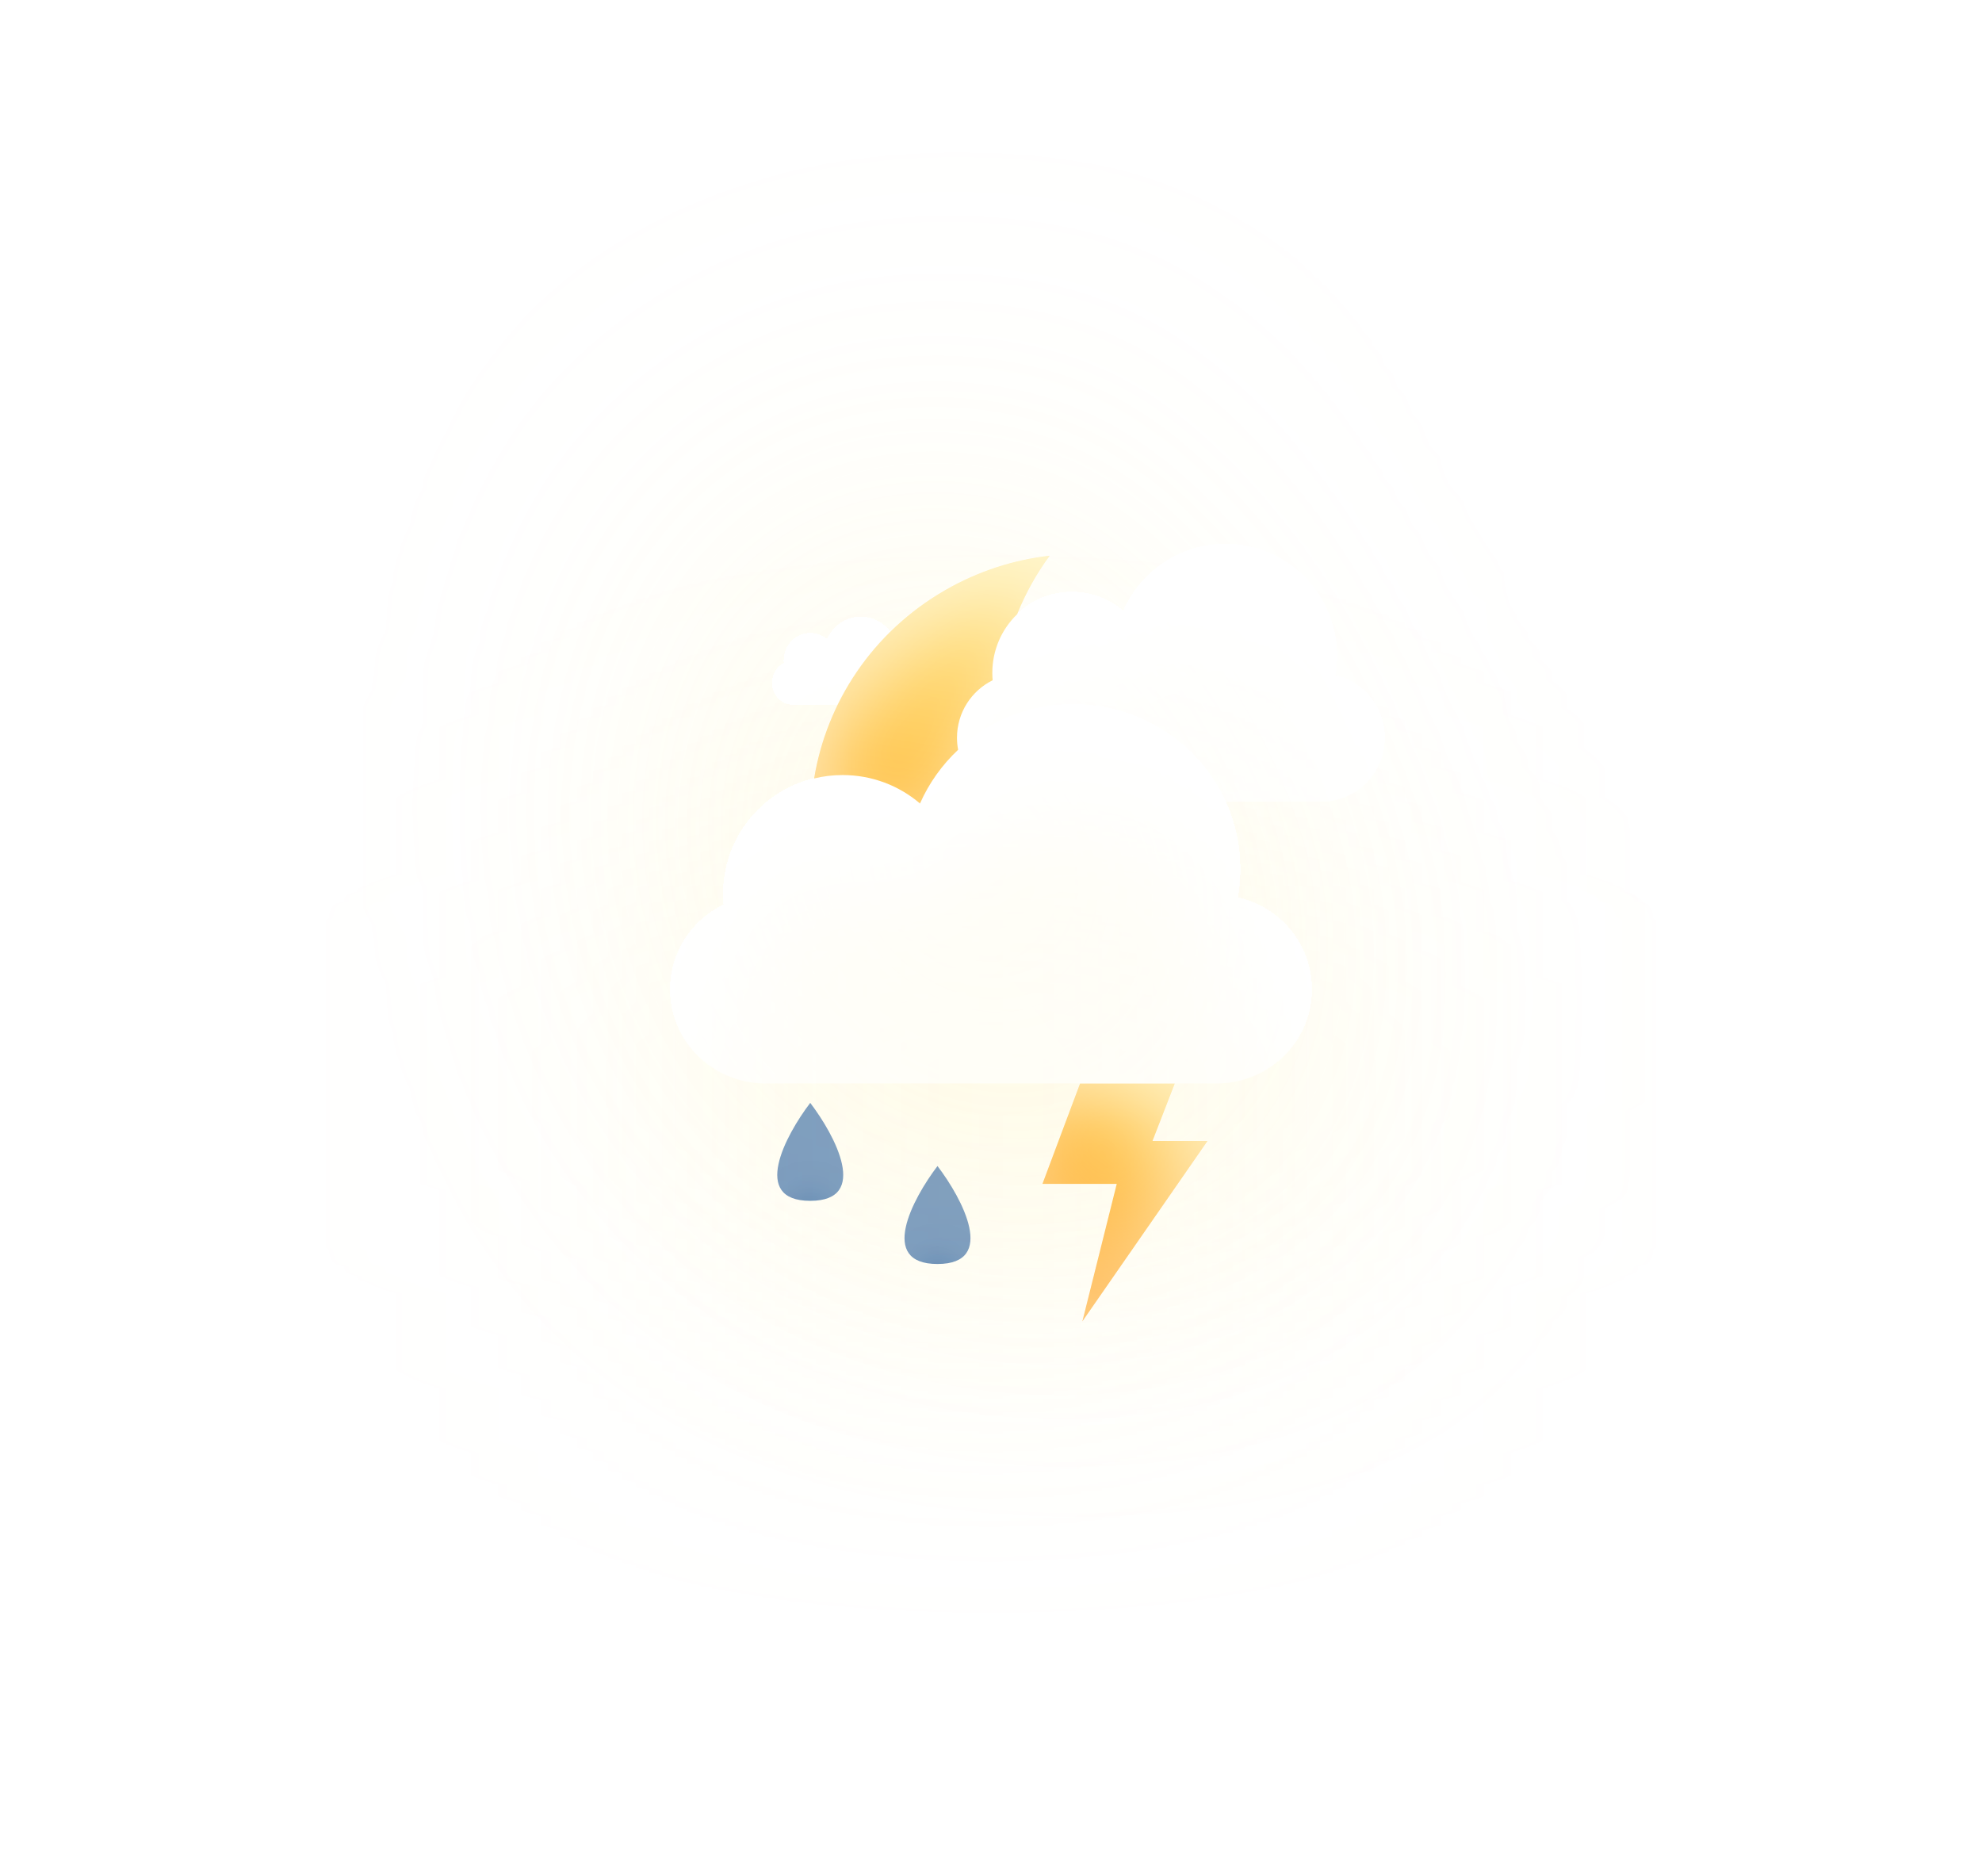
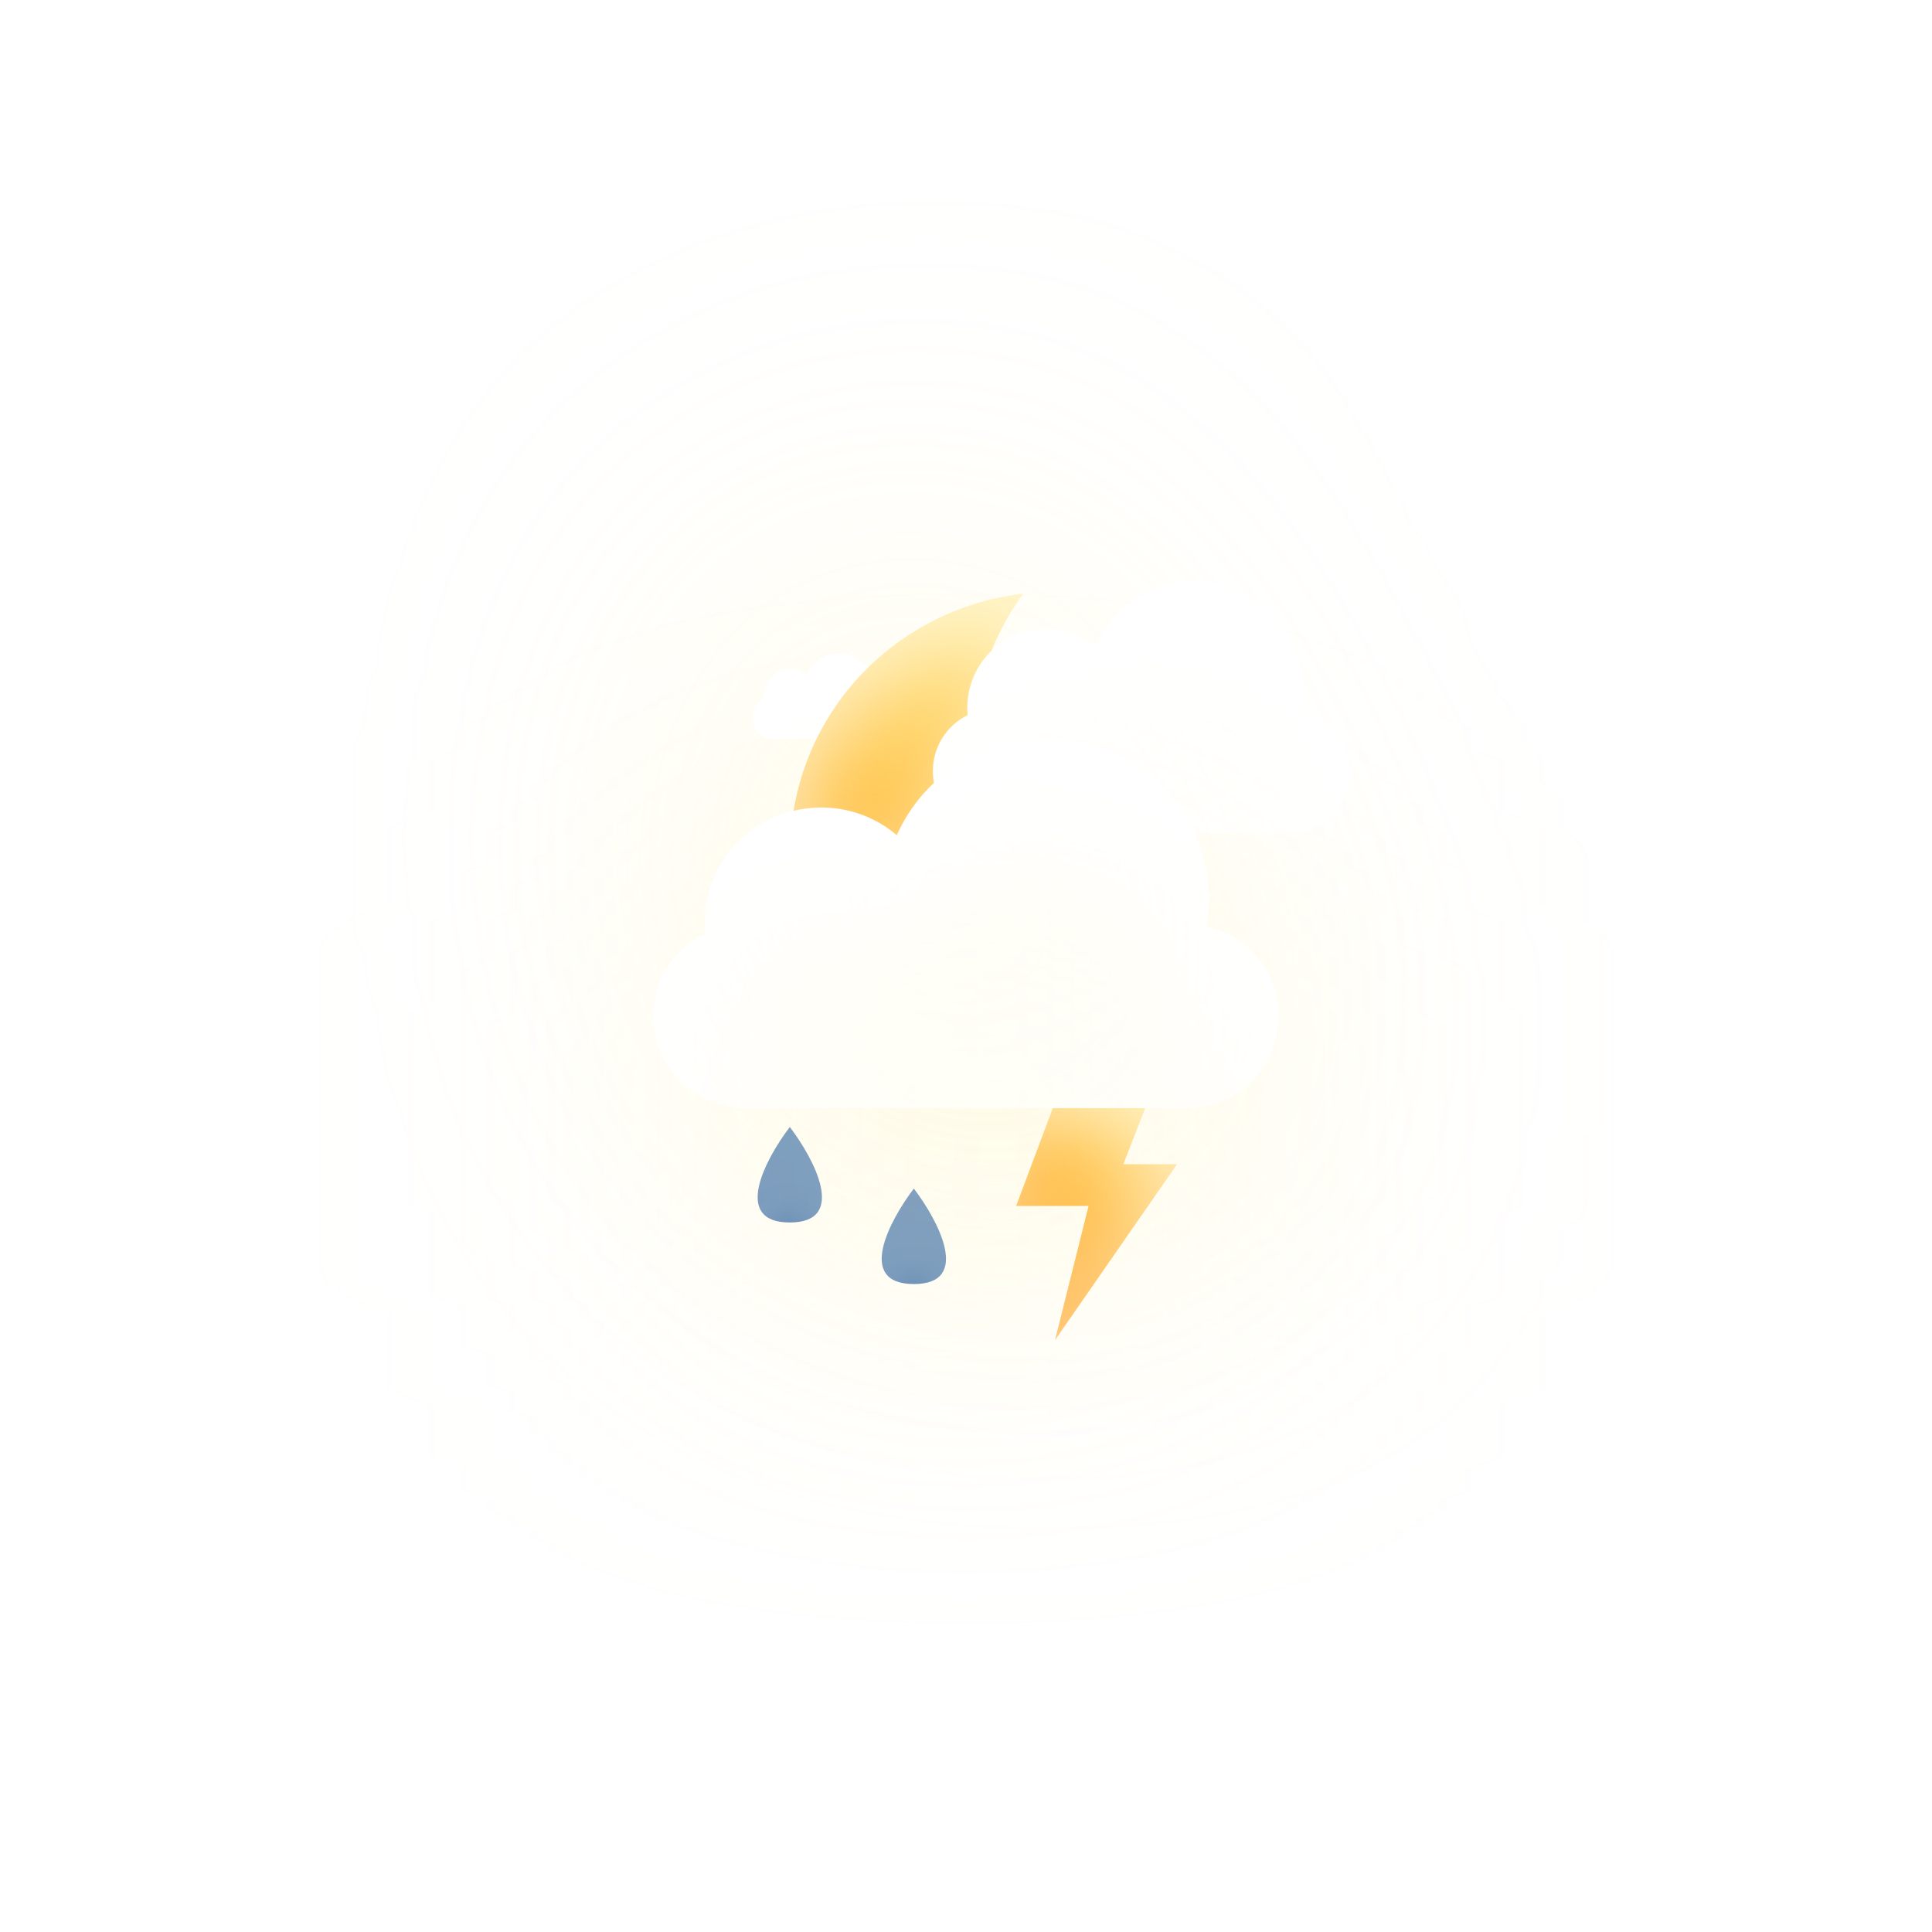
- <svg xmlns="http://www.w3.org/2000/svg" width="204" height="193" viewBox="0 0 204 193" fill="none">
+ <svg xmlns="http://www.w3.org/2000/svg" width="250" height="250" viewBox="0 0 204 193" fill="none">
  <g opacity="0.4" filter="url(#filter0_f_303_728)">
    <path d="M108.69 53.306C101.92 62.499 100.746 75.045 106.718 85.391C112.691 95.736 124.143 100.992 135.49 99.725C133.077 103 129.954 105.85 126.19 108.023C111.864 116.295 93.683 111.625 85.582 97.594C77.481 83.562 82.527 65.482 96.854 57.211C100.617 55.038 104.647 53.758 108.69 53.306Z" fill="#FFEE94" />
  </g>
  <g filter="url(#filter1_i_303_728)">
    <path d="M96.493 120C93.932 123.361 90.345 130.082 96.493 130.082C102.642 130.082 99.055 123.361 96.493 120Z" fill="#507CB1" />
  </g>
  <g filter="url(#filter2_i_303_728)">
    <path d="M83.395 113.5C80.833 116.861 77.246 123.582 83.395 123.582C89.543 123.582 85.957 116.861 83.395 113.5Z" fill="#507CB1" />
  </g>
  <g filter="url(#filter3_f_303_728)">
    <rect x="77.318" y="107.946" width="49.379" height="7.201" rx="3.601" fill="#FFED8D" />
  </g>
  <g filter="url(#filter4_i_303_728)">
    <path d="M124.29 117.425H118.623L120.926 111.5H111.165L107.29 121.841H114.94L111.398 136L124.29 117.425Z" fill="url(#paint0_linear_303_728)" />
  </g>
  <g filter="url(#filter5_i_303_728)">
    <path d="M92.326 68.087C92.363 67.867 92.382 67.641 92.382 67.41C92.382 65.251 90.692 63.5 88.607 63.5C87.058 63.5 85.726 64.468 85.145 65.851C84.674 65.43 84.062 65.176 83.395 65.176C81.906 65.176 80.698 66.44 80.698 68C80.698 68.087 80.702 68.173 80.709 68.258C79.993 68.621 79.5 69.384 79.5 70.266C79.5 71.5 80.466 72.5 81.657 72.5H91.843C93.034 72.5 94 71.5 94 70.266C94 69.203 93.285 68.314 92.326 68.087Z" fill="url(#paint1_linear_303_728)" />
  </g>
  <g filter="url(#filter6_i_303_728)">
    <path d="M127.38 92.378C127.548 91.425 127.636 90.445 127.636 89.445C127.636 80.087 119.944 72.5 110.455 72.5C103.4 72.5 97.339 76.693 94.692 82.689C92.549 80.864 89.767 79.762 86.727 79.762C79.949 79.762 74.454 85.241 74.454 92C74.454 92.376 74.472 92.749 74.505 93.117C71.245 94.691 69 97.996 69 101.817C69 107.165 73.396 111.5 78.818 111.5H125.182C130.604 111.5 135 107.165 135 101.817C135 97.215 131.744 93.362 127.38 92.378Z" fill="url(#paint2_linear_303_728)" />
  </g>
  <g filter="url(#filter7_i_303_728)">
    <path d="M137.591 67.514C137.591 68.194 137.532 68.859 137.42 69.507C140.329 70.176 142.5 72.793 142.5 75.921C142.5 79.554 139.57 82.5 135.955 82.5H126.132C123.442 76.605 117.435 72.5 110.455 72.5C105.866 72.5 101.698 74.274 98.617 77.163C98.54 76.761 98.5 76.346 98.5 75.921C98.5 73.324 99.996 71.079 102.17 70.009C102.148 69.759 102.136 69.506 102.136 69.25C102.136 64.657 105.799 60.934 110.318 60.934C112.345 60.934 114.199 61.683 115.628 62.924C117.392 58.849 121.433 56 126.136 56C132.463 56 137.591 61.155 137.591 67.514Z" fill="url(#paint3_linear_303_728)" />
  </g>
  <g filter="url(#filter8_i_303_728)">
    <path d="M104.697 63.207C105.552 61.083 106.678 59.055 108.059 57.18C104.369 57.592 100.69 58.761 97.254 60.744C89.776 65.062 85.068 72.307 83.79 80.115C84.731 79.884 85.715 79.762 86.727 79.762C89.767 79.762 92.549 80.864 94.692 82.689C95.618 80.593 96.96 78.717 98.617 77.163C98.54 76.761 98.5 76.346 98.5 75.921C98.5 73.324 99.996 71.079 102.17 70.008C102.148 69.759 102.136 69.506 102.136 69.25C102.136 66.87 103.12 64.723 104.697 63.207Z" fill="url(#paint4_linear_303_728)" />
  </g>
  <defs>
    <filter id="filter0_f_303_728" x="28.717" y="0.306" width="159.773" height="164.807" filterUnits="userSpaceOnUse" color-interpolation-filters="sRGB">
      <feFlood flood-opacity="0" result="BackgroundImageFix" />
      <feBlend mode="normal" in="SourceGraphic" in2="BackgroundImageFix" result="shape" />
      <feGaussianBlur stdDeviation="26.5" result="effect1_foregroundBlur_303_728" />
    </filter>
    <filter id="filter1_i_303_728" x="93.099" y="120" width="6.79" height="13.082" filterUnits="userSpaceOnUse" color-interpolation-filters="sRGB">
      <feFlood flood-opacity="0" result="BackgroundImageFix" />
      <feBlend mode="normal" in="SourceGraphic" in2="BackgroundImageFix" result="shape" />
      <feColorMatrix in="SourceAlpha" type="matrix" values="0 0 0 0 0 0 0 0 0 0 0 0 0 0 0 0 0 0 127 0" result="hardAlpha" />
      <feOffset dy="9" />
      <feGaussianBlur stdDeviation="1.5" />
      <feComposite in2="hardAlpha" operator="arithmetic" k2="-1" k3="1" />
      <feColorMatrix type="matrix" values="0 0 0 0 1 0 0 0 0 1 0 0 0 0 1 0 0 0 0.21 0" />
      <feBlend mode="normal" in2="shape" result="effect1_innerShadow_303_728" />
    </filter>
    <filter id="filter2_i_303_728" x="80" y="113.5" width="6.79" height="13.082" filterUnits="userSpaceOnUse" color-interpolation-filters="sRGB">
      <feFlood flood-opacity="0" result="BackgroundImageFix" />
      <feBlend mode="normal" in="SourceGraphic" in2="BackgroundImageFix" result="shape" />
      <feColorMatrix in="SourceAlpha" type="matrix" values="0 0 0 0 0 0 0 0 0 0 0 0 0 0 0 0 0 0 127 0" result="hardAlpha" />
      <feOffset dy="9" />
      <feGaussianBlur stdDeviation="1.5" />
      <feComposite in2="hardAlpha" operator="arithmetic" k2="-1" k3="1" />
      <feColorMatrix type="matrix" values="0 0 0 0 1 0 0 0 0 1 0 0 0 0 1 0 0 0 0.21 0" />
      <feBlend mode="normal" in2="shape" result="effect1_innerShadow_303_728" />
    </filter>
    <filter id="filter3_f_303_728" x="0.318" y="30.946" width="203.379" height="161.201" filterUnits="userSpaceOnUse" color-interpolation-filters="sRGB">
      <feFlood flood-opacity="0" result="BackgroundImageFix" />
      <feBlend mode="normal" in="SourceGraphic" in2="BackgroundImageFix" result="shape" />
      <feGaussianBlur stdDeviation="38.5" result="effect1_foregroundBlur_303_728" />
    </filter>
    <filter id="filter4_i_303_728" x="105.29" y="111.5" width="19" height="24.5" filterUnits="userSpaceOnUse" color-interpolation-filters="sRGB">
      <feFlood flood-opacity="0" result="BackgroundImageFix" />
      <feBlend mode="normal" in="SourceGraphic" in2="BackgroundImageFix" result="shape" />
      <feColorMatrix in="SourceAlpha" type="matrix" values="0 0 0 0 0 0 0 0 0 0 0 0 0 0 0 0 0 0 127 0" result="hardAlpha" />
      <feOffset dx="-2" />
      <feGaussianBlur stdDeviation="4.5" />
      <feComposite in2="hardAlpha" operator="arithmetic" k2="-1" k3="1" />
      <feColorMatrix type="matrix" values="0 0 0 0 1 0 0 0 0 1 0 0 0 0 1 0 0 0 0.5 0" />
      <feBlend mode="normal" in2="shape" result="effect1_innerShadow_303_728" />
    </filter>
    <filter id="filter5_i_303_728" x="79.5" y="63.5" width="14.5" height="19" filterUnits="userSpaceOnUse" color-interpolation-filters="sRGB">
      <feFlood flood-opacity="0" result="BackgroundImageFix" />
      <feBlend mode="normal" in="SourceGraphic" in2="BackgroundImageFix" result="shape" />
      <feColorMatrix in="SourceAlpha" type="matrix" values="0 0 0 0 0 0 0 0 0 0 0 0 0 0 0 0 0 0 127 0" result="hardAlpha" />
      <feOffset dy="11" />
      <feGaussianBlur stdDeviation="5" />
      <feComposite in2="hardAlpha" operator="arithmetic" k2="-1" k3="1" />
      <feColorMatrix type="matrix" values="0 0 0 0 1 0 0 0 0 1 0 0 0 0 1 0 0 0 1 0" />
      <feBlend mode="normal" in2="shape" result="effect1_innerShadow_303_728" />
    </filter>
    <filter id="filter6_i_303_728" x="69" y="72.5" width="66" height="49" filterUnits="userSpaceOnUse" color-interpolation-filters="sRGB">
      <feFlood flood-opacity="0" result="BackgroundImageFix" />
      <feBlend mode="normal" in="SourceGraphic" in2="BackgroundImageFix" result="shape" />
      <feColorMatrix in="SourceAlpha" type="matrix" values="0 0 0 0 0 0 0 0 0 0 0 0 0 0 0 0 0 0 127 0" result="hardAlpha" />
      <feOffset dy="11" />
      <feGaussianBlur stdDeviation="5" />
      <feComposite in2="hardAlpha" operator="arithmetic" k2="-1" k3="1" />
      <feColorMatrix type="matrix" values="0 0 0 0 1 0 0 0 0 1 0 0 0 0 1 0 0 0 1 0" />
      <feBlend mode="normal" in2="shape" result="effect1_innerShadow_303_728" />
    </filter>
    <filter id="filter7_i_303_728" x="98.5" y="56" width="44" height="36.5" filterUnits="userSpaceOnUse" color-interpolation-filters="sRGB">
      <feFlood flood-opacity="0" result="BackgroundImageFix" />
      <feBlend mode="normal" in="SourceGraphic" in2="BackgroundImageFix" result="shape" />
      <feColorMatrix in="SourceAlpha" type="matrix" values="0 0 0 0 0 0 0 0 0 0 0 0 0 0 0 0 0 0 127 0" result="hardAlpha" />
      <feOffset dy="11" />
      <feGaussianBlur stdDeviation="5" />
      <feComposite in2="hardAlpha" operator="arithmetic" k2="-1" k3="1" />
      <feColorMatrix type="matrix" values="0 0 0 0 1 0 0 0 0 1 0 0 0 0 1 0 0 0 1 0" />
      <feBlend mode="normal" in2="shape" result="effect1_innerShadow_303_728" />
    </filter>
    <filter id="filter8_i_303_728" x="83.79" y="57.18" width="24.269" height="29.509" filterUnits="userSpaceOnUse" color-interpolation-filters="sRGB">
      <feFlood flood-opacity="0" result="BackgroundImageFix" />
      <feBlend mode="normal" in="SourceGraphic" in2="BackgroundImageFix" result="shape" />
      <feColorMatrix in="SourceAlpha" type="matrix" values="0 0 0 0 0 0 0 0 0 0 0 0 0 0 0 0 0 0 127 0" result="hardAlpha" />
      <feOffset dy="4" />
      <feGaussianBlur stdDeviation="4" />
      <feComposite in2="hardAlpha" operator="arithmetic" k2="-1" k3="1" />
      <feColorMatrix type="matrix" values="0 0 0 0 1 0 0 0 0 1 0 0 0 0 1 0 0 0 0.55 0" />
      <feBlend mode="normal" in2="shape" result="effect1_innerShadow_303_728" />
    </filter>
    <linearGradient id="paint0_linear_303_728" x1="113.688" y1="133.544" x2="130.106" y2="110.706" gradientUnits="userSpaceOnUse">
      <stop stop-color="#FF9900" />
      <stop offset="1" stop-color="#FFEE94" />
    </linearGradient>
    <linearGradient id="paint1_linear_303_728" x1="80.422" y1="71.696" x2="95.512" y2="60.904" gradientUnits="userSpaceOnUse">
      <stop stop-color="white" stop-opacity="0.65" />
      <stop offset="1" stop-color="white" stop-opacity="0.58" />
    </linearGradient>
    <linearGradient id="paint2_linear_303_728" x1="73.198" y1="108.018" x2="139.56" y2="58.162" gradientUnits="userSpaceOnUse">
      <stop stop-color="white" stop-opacity="0.65" />
      <stop offset="1" stop-color="white" stop-opacity="0.58" />
    </linearGradient>
    <linearGradient id="paint3_linear_303_728" x1="139.701" y1="80.134" x2="94.855" y2="47.078" gradientUnits="userSpaceOnUse">
      <stop stop-color="white" stop-opacity="0.65" />
      <stop offset="1" stop-color="white" stop-opacity="0.58" />
    </linearGradient>
    <linearGradient id="paint4_linear_303_728" x1="109.405" y1="52.73" x2="99.593" y2="112.142" gradientUnits="userSpaceOnUse">
      <stop stop-color="#FFEE94" />
      <stop offset="1" stop-color="#FF9900" />
    </linearGradient>
  </defs>
</svg>
